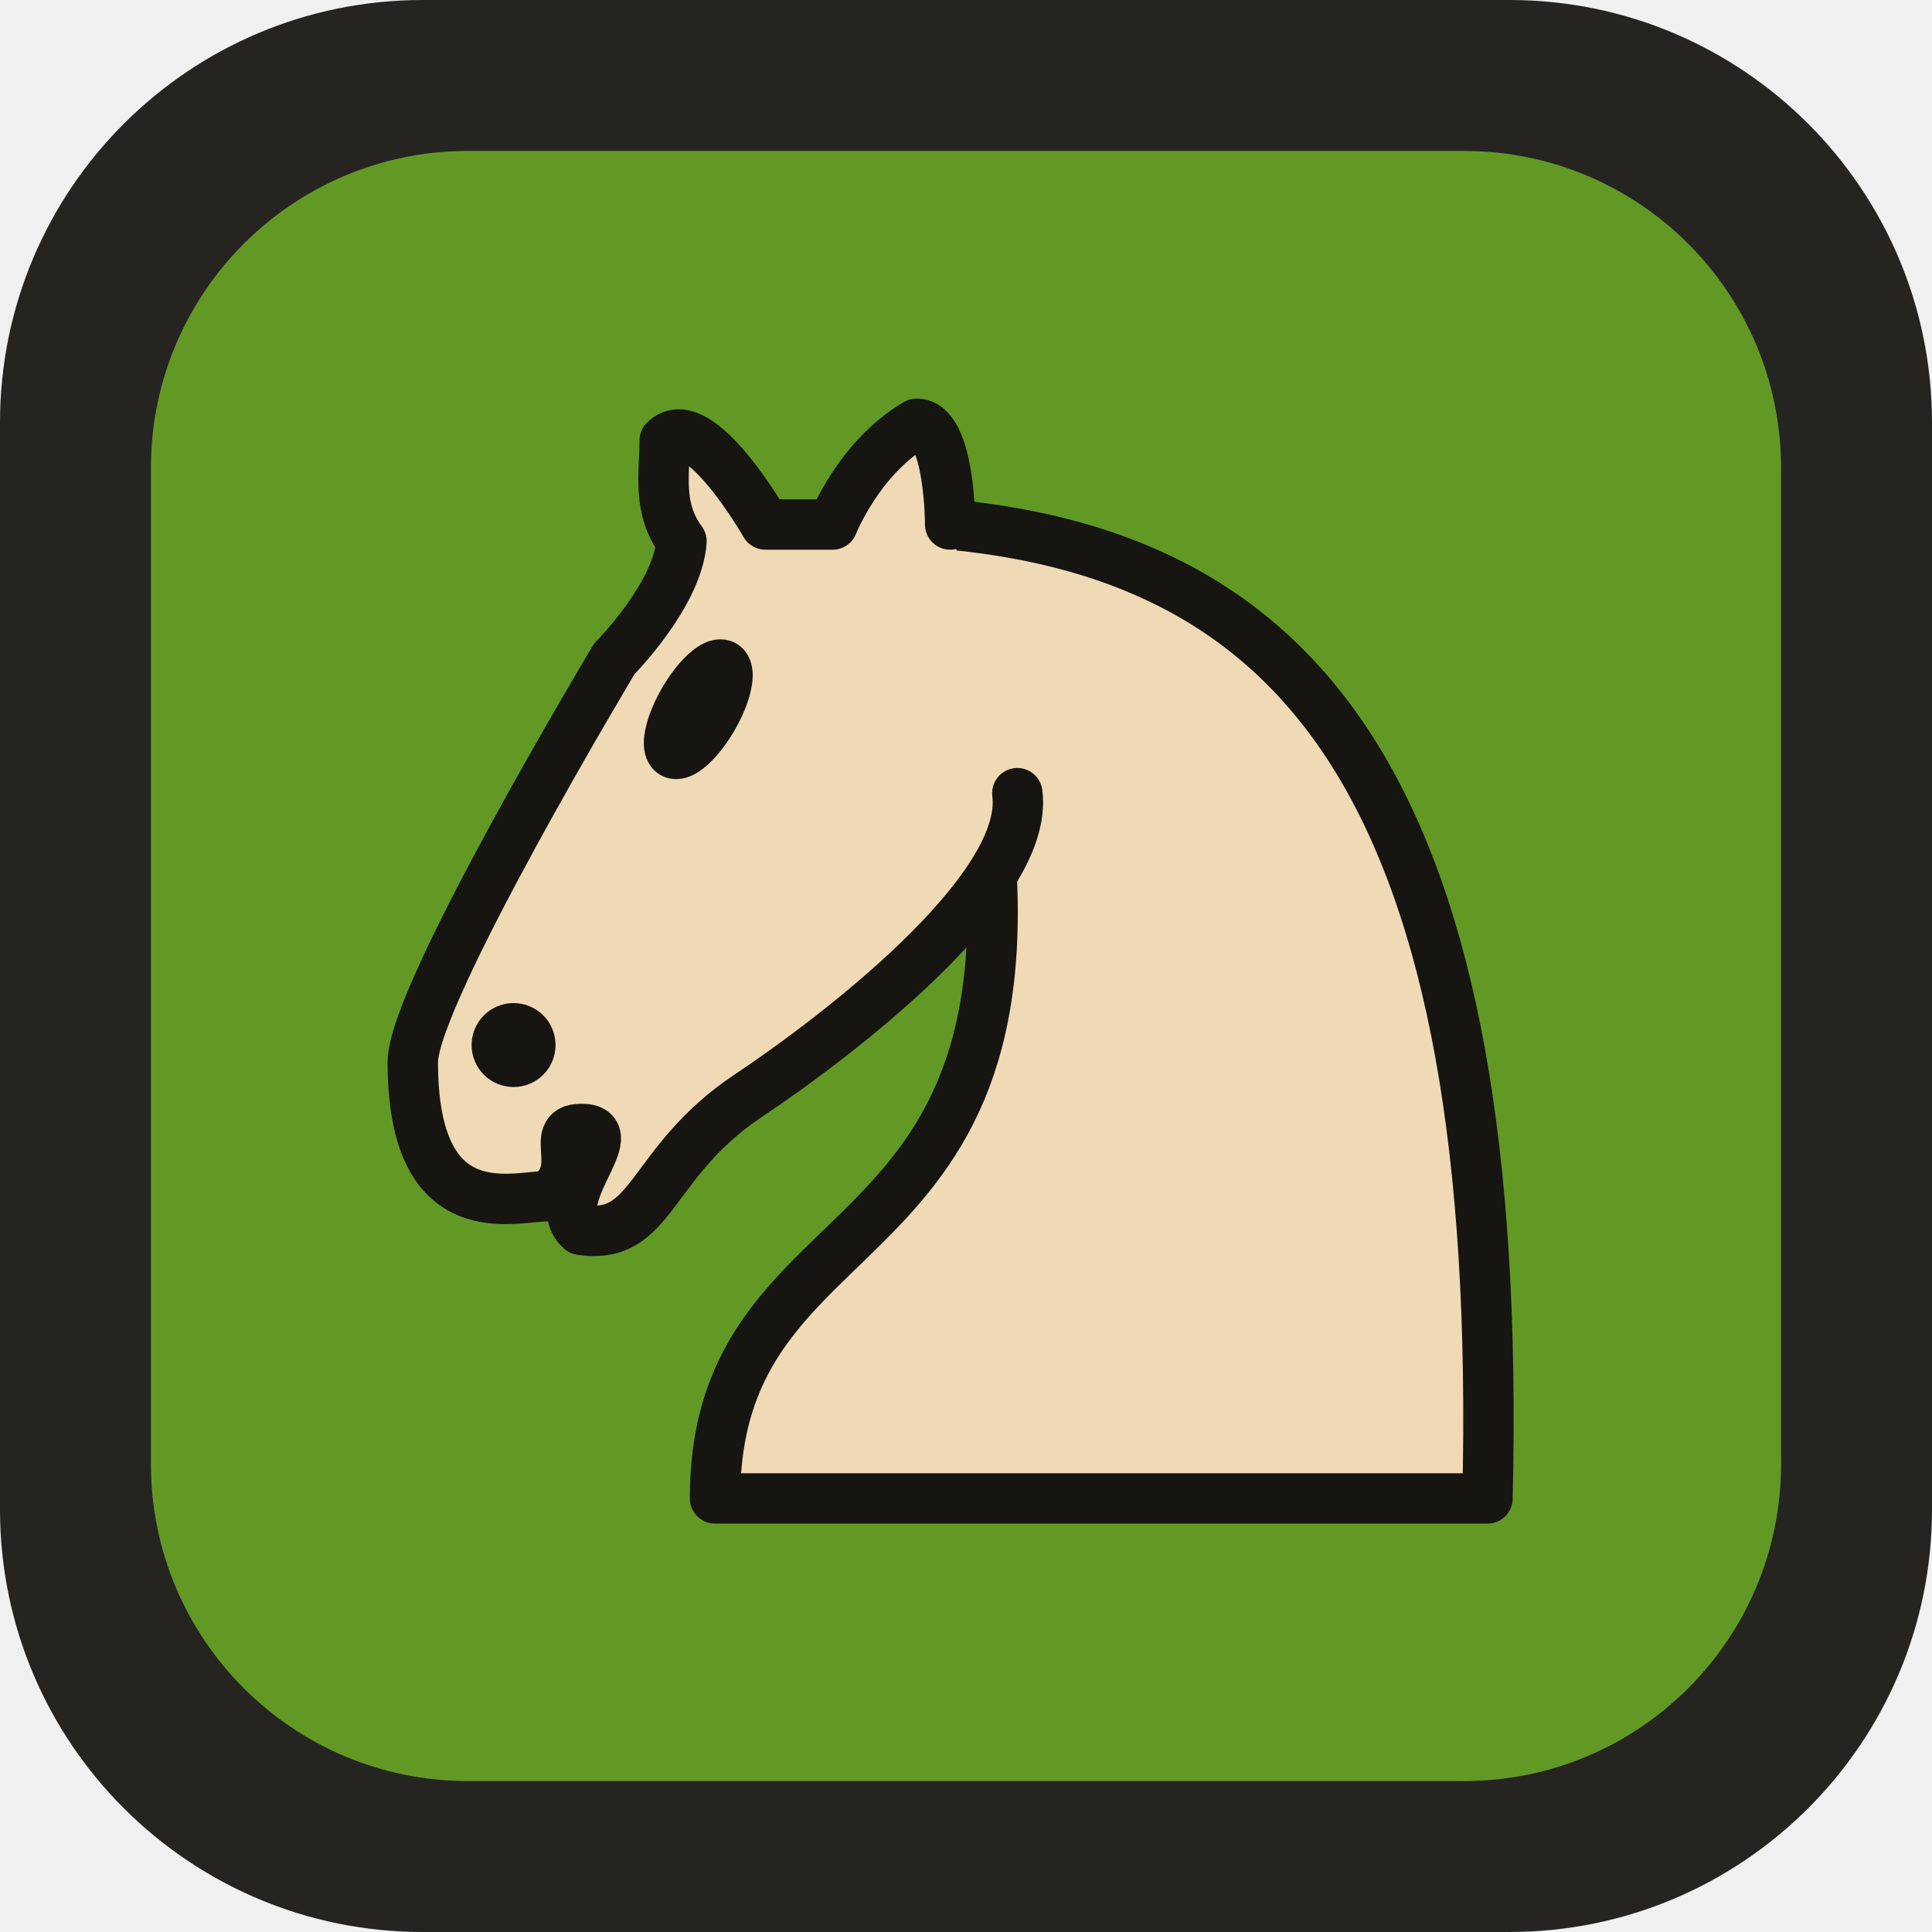
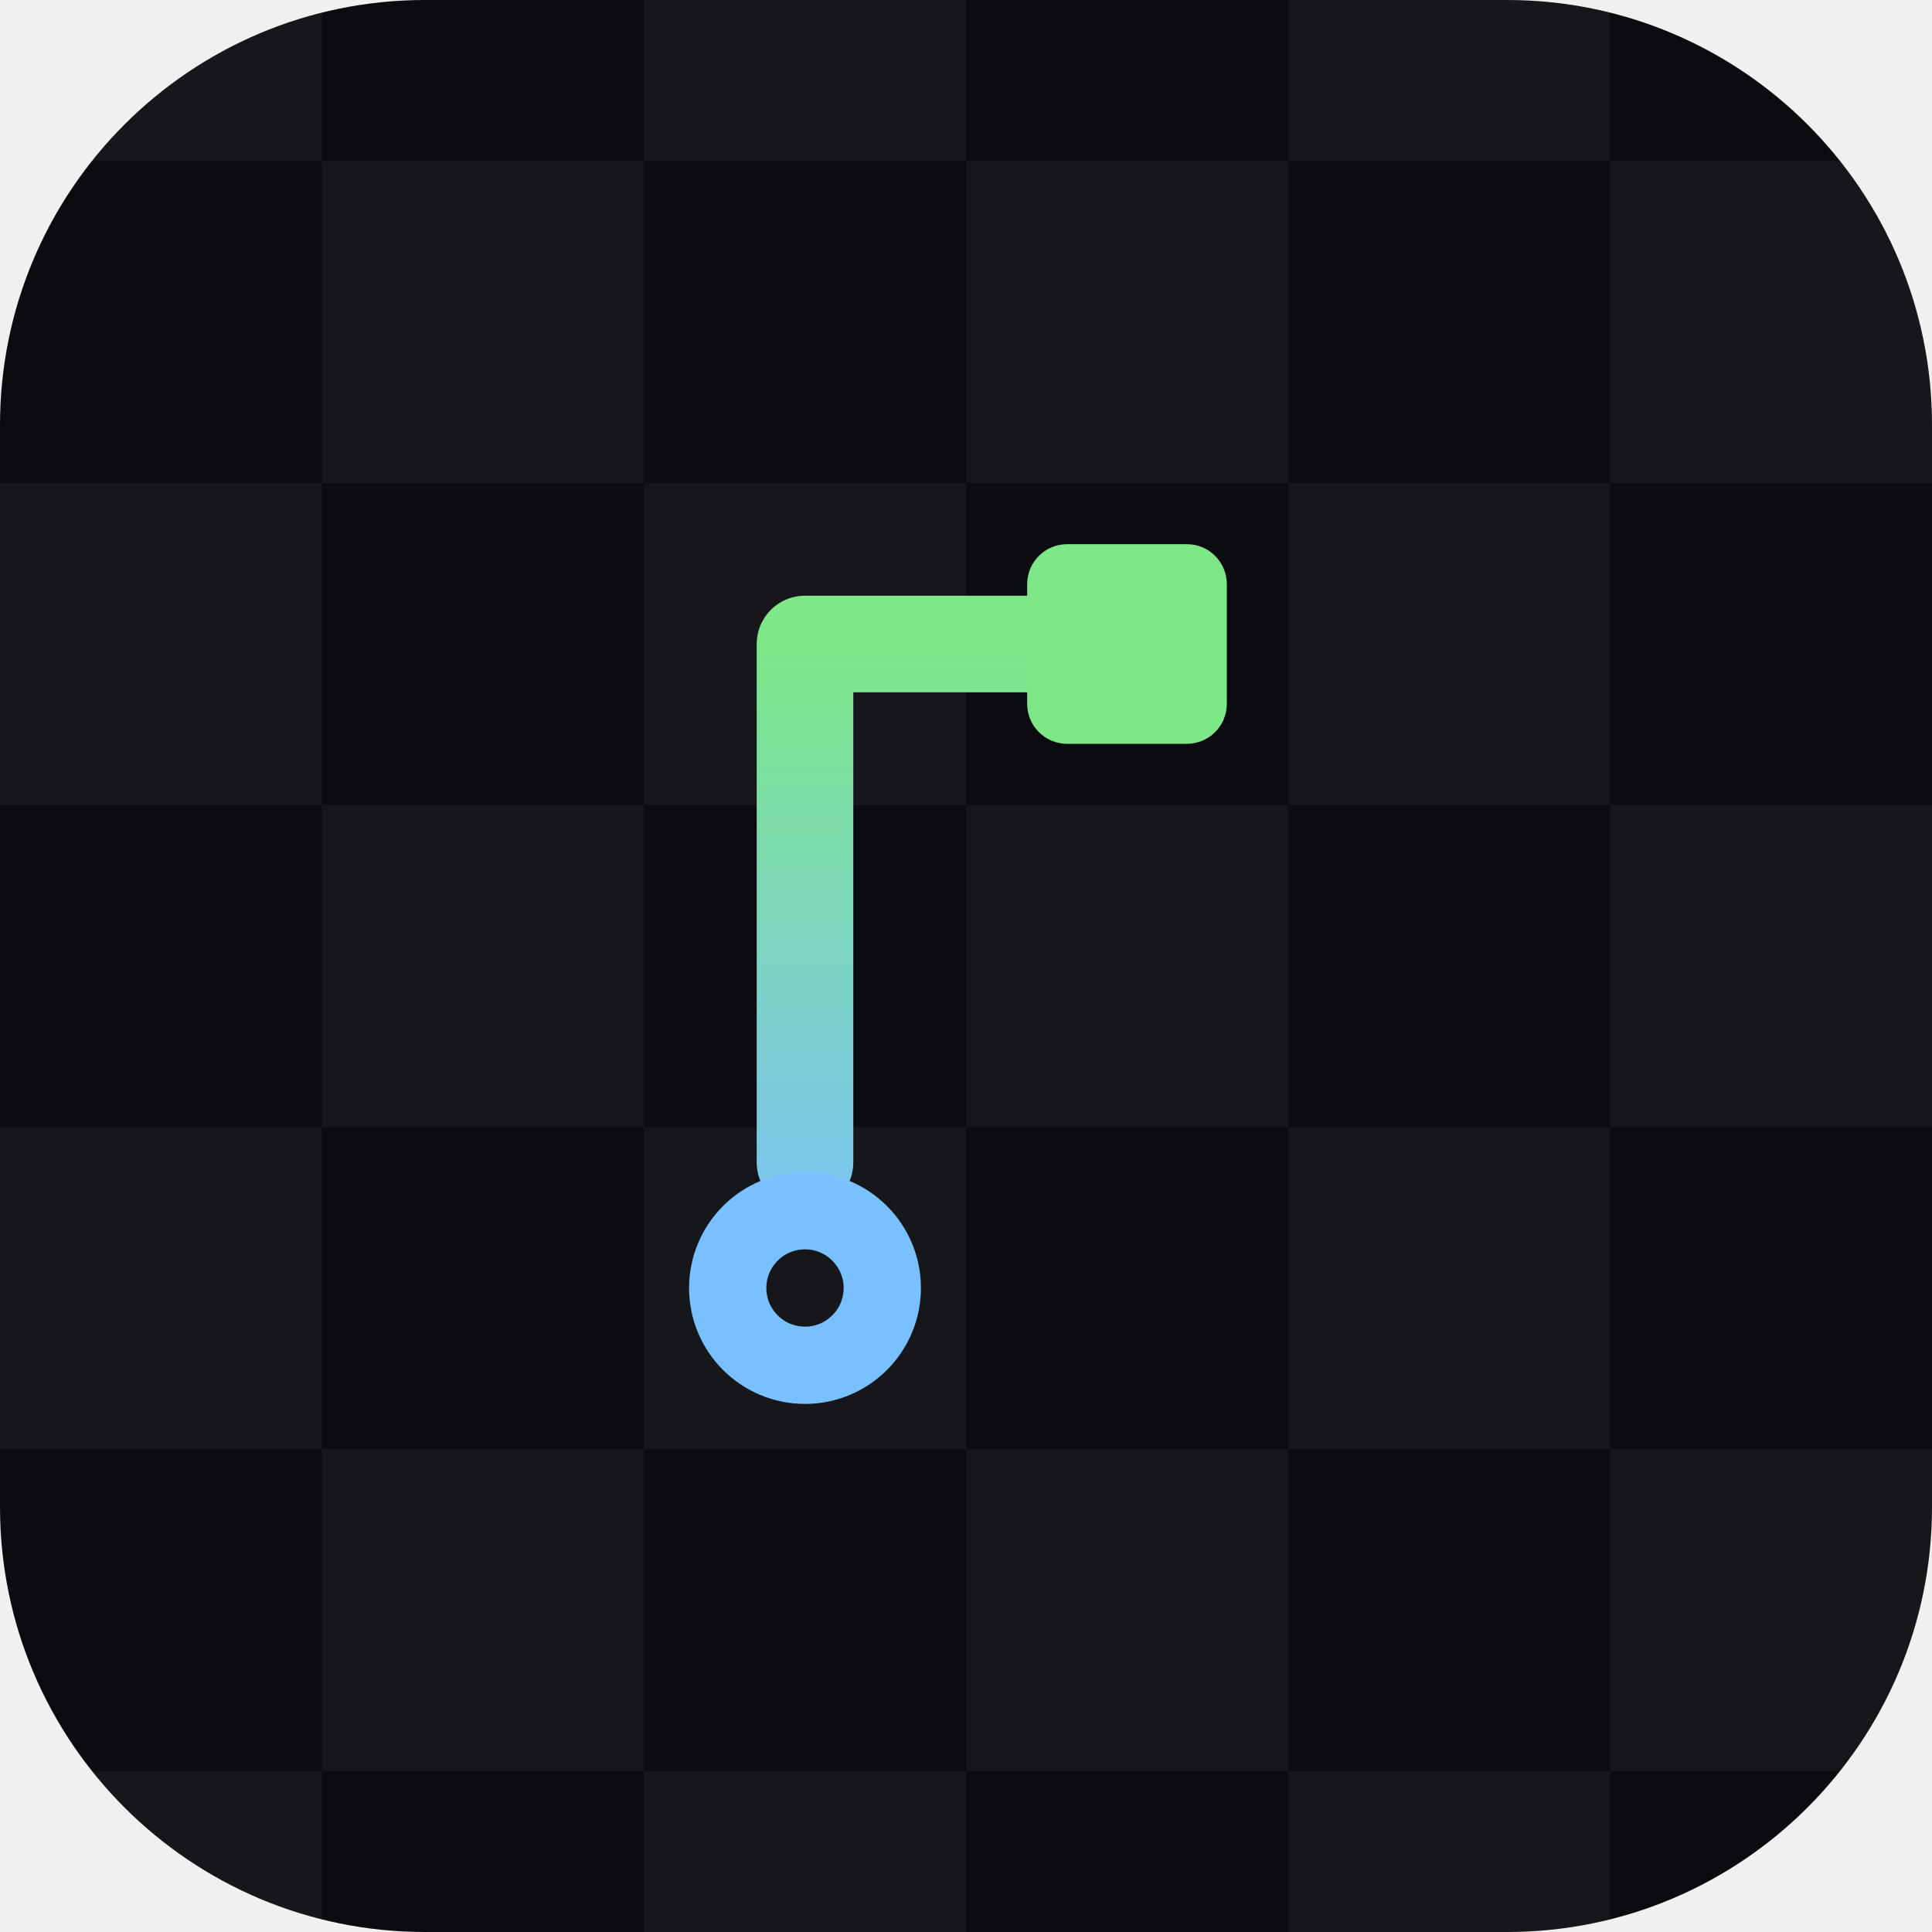
- <svg xmlns="http://www.w3.org/2000/svg" viewBox="0 0 512 512">
-   <rect width="512" height="512" rx="112" fill="#262421" />
-   <rect x="40" y="40" width="432" height="432" rx="84" fill="#629924" />
-   <g transform="translate(56 50) scale(8.9)" fill="none" fill-rule="evenodd" stroke="#161512" stroke-linecap="round" stroke-linejoin="round" stroke-width="1.5">
-     <path fill="#f0d9b5" d="M22 10c10.5 1 16.5 8 16 29H15c0-9 10-6.5 8-21" />
-     <path fill="#f0d9b5" d="M24 18c.38 2.910-5.55 7.37-8 9-3 2-2.82 4.34-5 4-1.042-.94 1.41-3.04 0-3-1 0 .19 1.23-1 2-1 0-4.003 1-4-4 0-2 6-12 6-12s1.89-1.9 2-3.5c-.73-.994-.5-2-.5-3 1-1 3 2.5 3 2.5h2s.78-1.992 2.5-3c1 0 1 3 1 3" />
-     <path fill="#161512" d="M9.5 25.5a.5.5 0 1 1-1 0 .5.5 0 1 1 1 0m5.433-9.75a.5 1.5 30 1 1-.866-.5.5 1.5 30 1 1 .866.5" />
+ <svg xmlns="http://www.w3.org/2000/svg" viewBox="0 0 512 512" width="512" height="512">
+   <defs>
+     <linearGradient id="g" x1="0" y1="341.333" x2="0" y2="170.667" gradientUnits="userSpaceOnUse">
+       <stop offset="0" stop-color="#79c0ff" />
+       <stop offset="1" stop-color="#7ee787" />
+     </linearGradient>
+     <clipPath id="k">
+       <rect width="512" height="512" rx="112.64" />
+     </clipPath>
+   </defs>
+   <g clip-path="url(#k)">
+     <rect width="512" height="512" fill="#0a0c10" />
+     <g fill="#ffffff" fill-opacity="0.05">
+       <rect x="0" y="-42.667" width="85.333" height="85.333" />
+       <rect x="170.667" y="-42.667" width="85.333" height="85.333" />
+       <rect x="341.333" y="-42.667" width="85.333" height="85.333" />
+       <rect x="85.333" y="42.667" width="85.333" height="85.333" />
+       <rect x="256" y="42.667" width="85.333" height="85.333" />
+       <rect x="426.667" y="42.667" width="85.333" height="85.333" />
+       <rect x="0" y="128" width="85.333" height="85.333" />
+       <rect x="170.667" y="128" width="85.333" height="85.333" />
+       <rect x="341.333" y="128" width="85.333" height="85.333" />
+       <rect x="85.333" y="213.333" width="85.333" height="85.333" />
+       <rect x="256" y="213.333" width="85.333" height="85.333" />
+       <rect x="426.667" y="213.333" width="85.333" height="85.333" />
+       <rect x="0" y="298.667" width="85.333" height="85.333" />
+       <rect x="170.667" y="298.667" width="85.333" height="85.333" />
+       <rect x="341.333" y="298.667" width="85.333" height="85.333" />
+       <rect x="85.333" y="384" width="85.333" height="85.333" />
+       <rect x="256" y="384" width="85.333" height="85.333" />
+       <rect x="426.667" y="384" width="85.333" height="85.333" />
+       <rect x="0" y="469.333" width="85.333" height="85.333" />
+       <rect x="170.667" y="469.333" width="85.333" height="85.333" />
+       <rect x="341.333" y="469.333" width="85.333" height="85.333" />
+     </g>
+     <path d="M213.333 308.053 V170.667 H272.213" fill="none" stroke="url(#g)" stroke-width="25.6" stroke-linecap="round" stroke-linejoin="round" />
+     <circle cx="213.333" cy="341.333" r="20.48" fill="none" stroke="#79c0ff" stroke-width="20.48" />
+     <rect x="272.213" y="144.213" width="52.907" height="52.907" rx="10.581" fill="#7ee787" />
  </g>
</svg>
